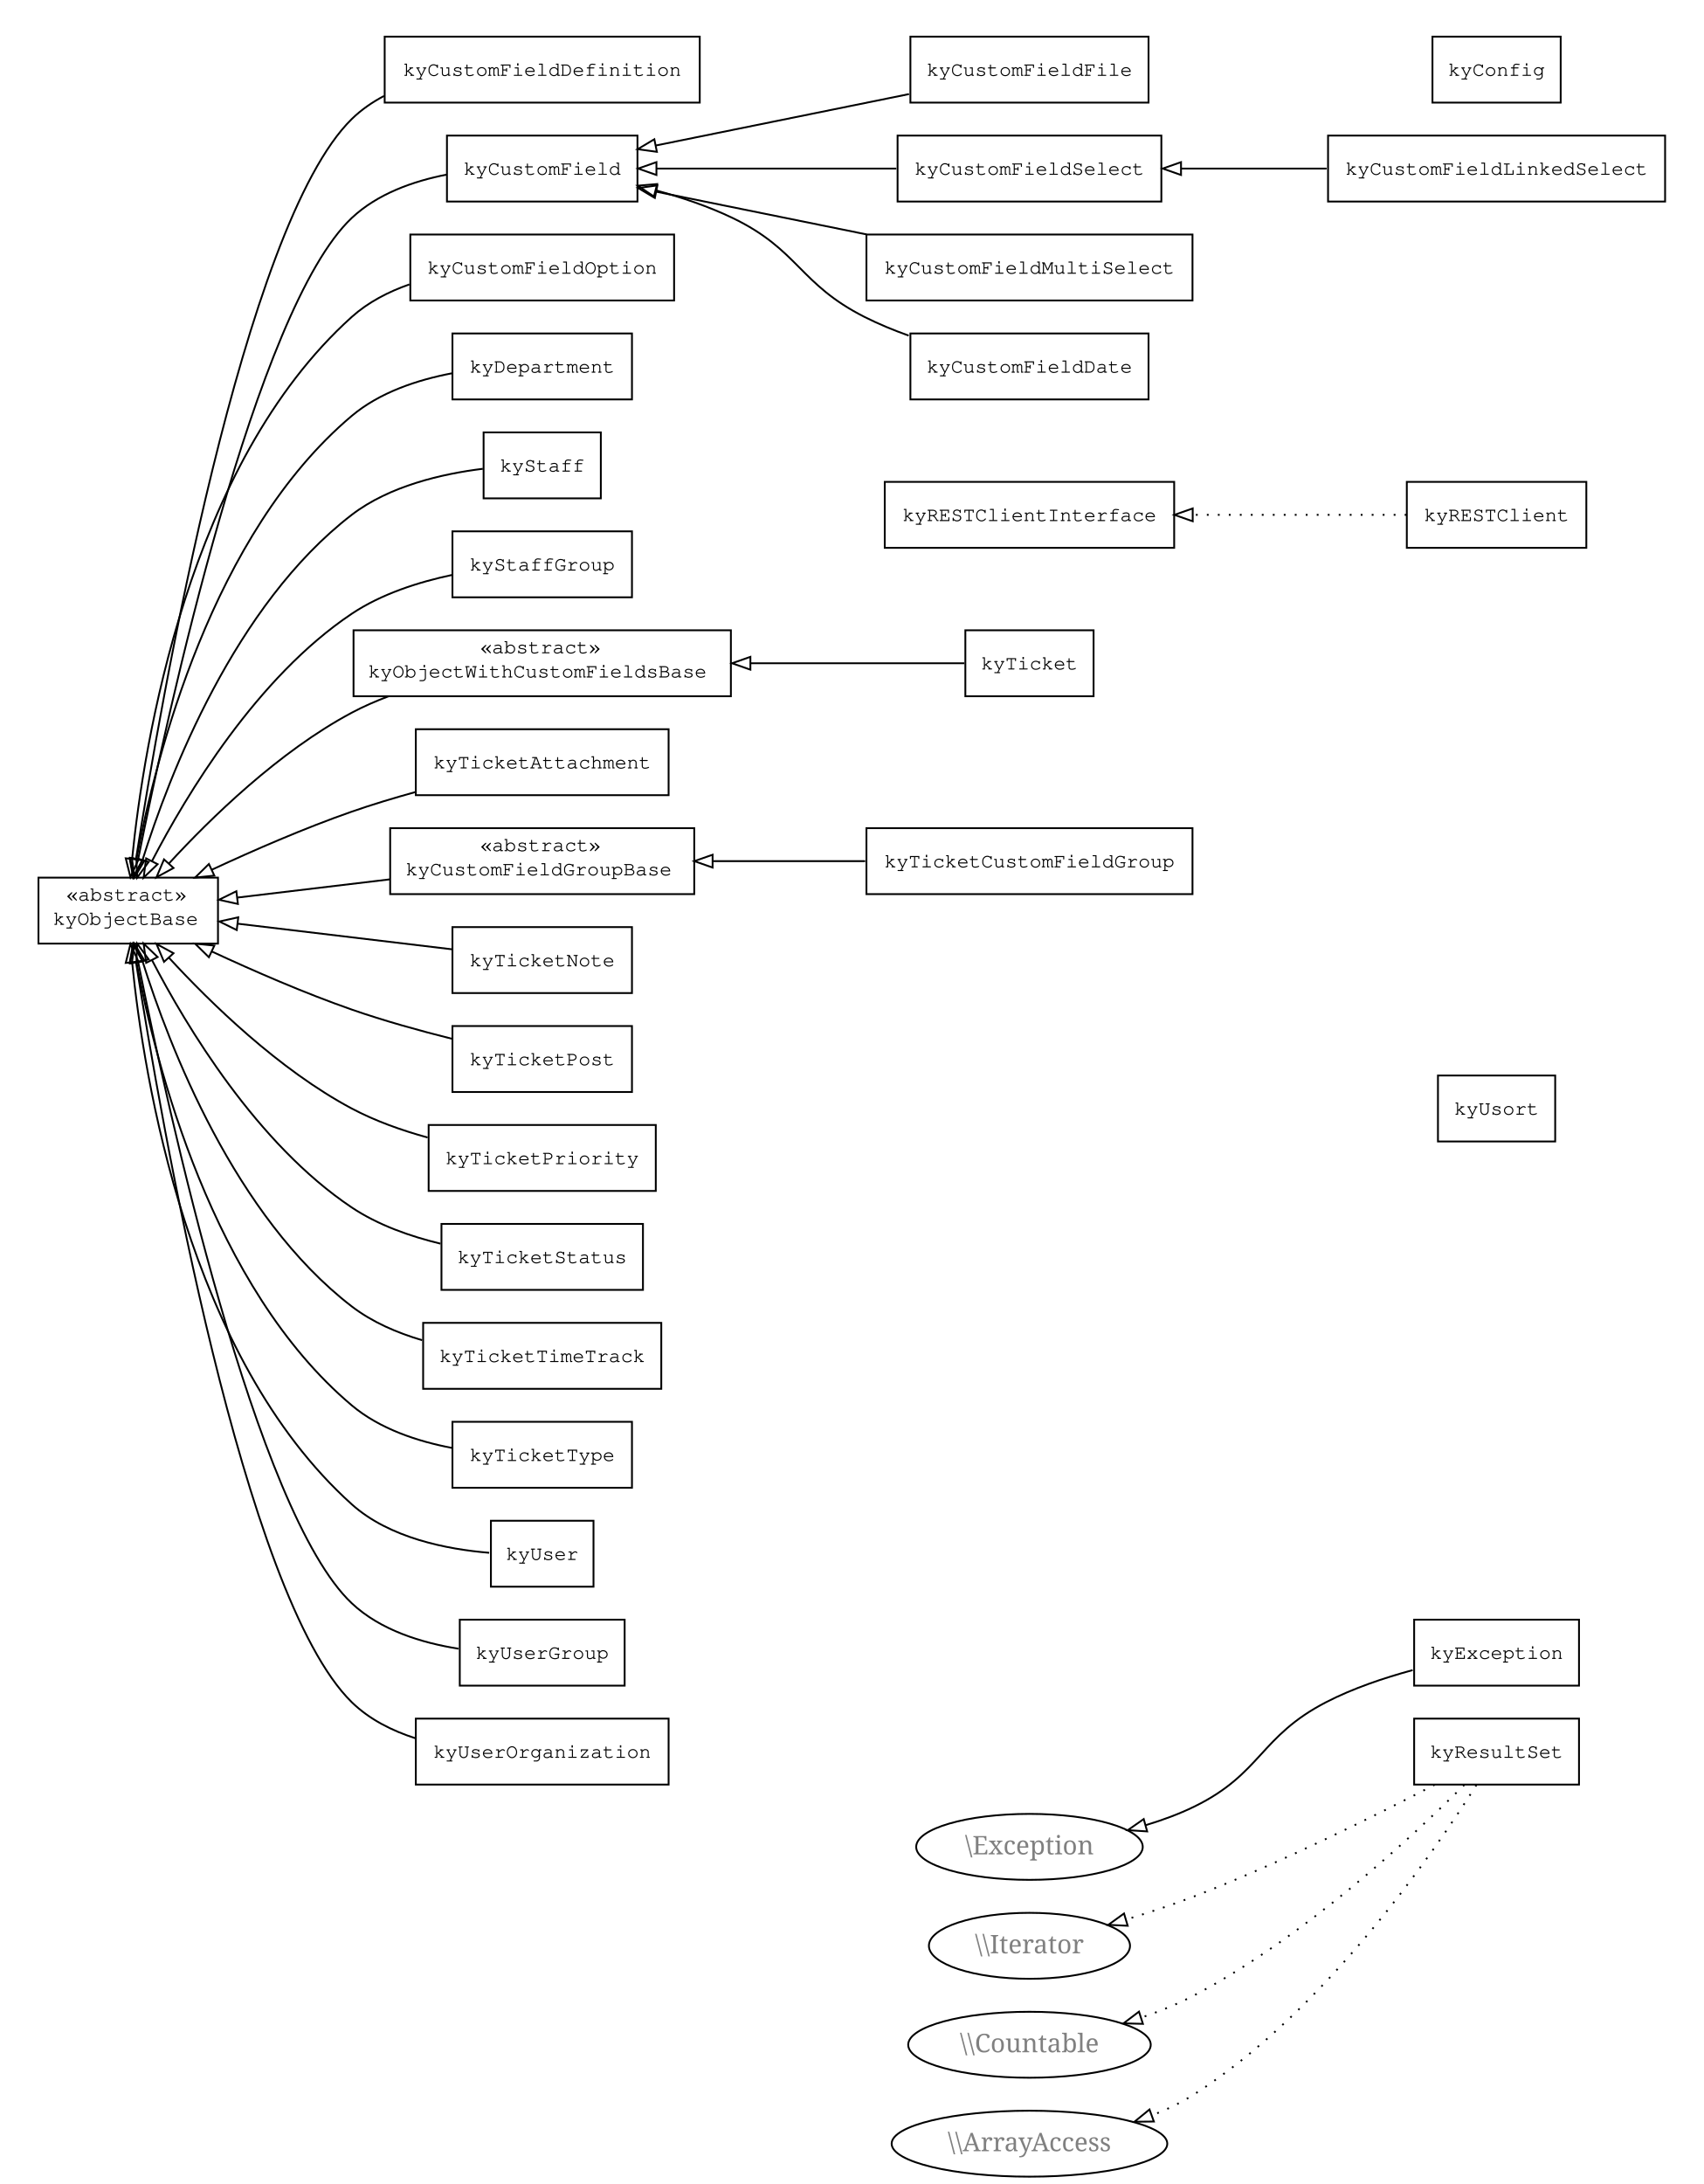
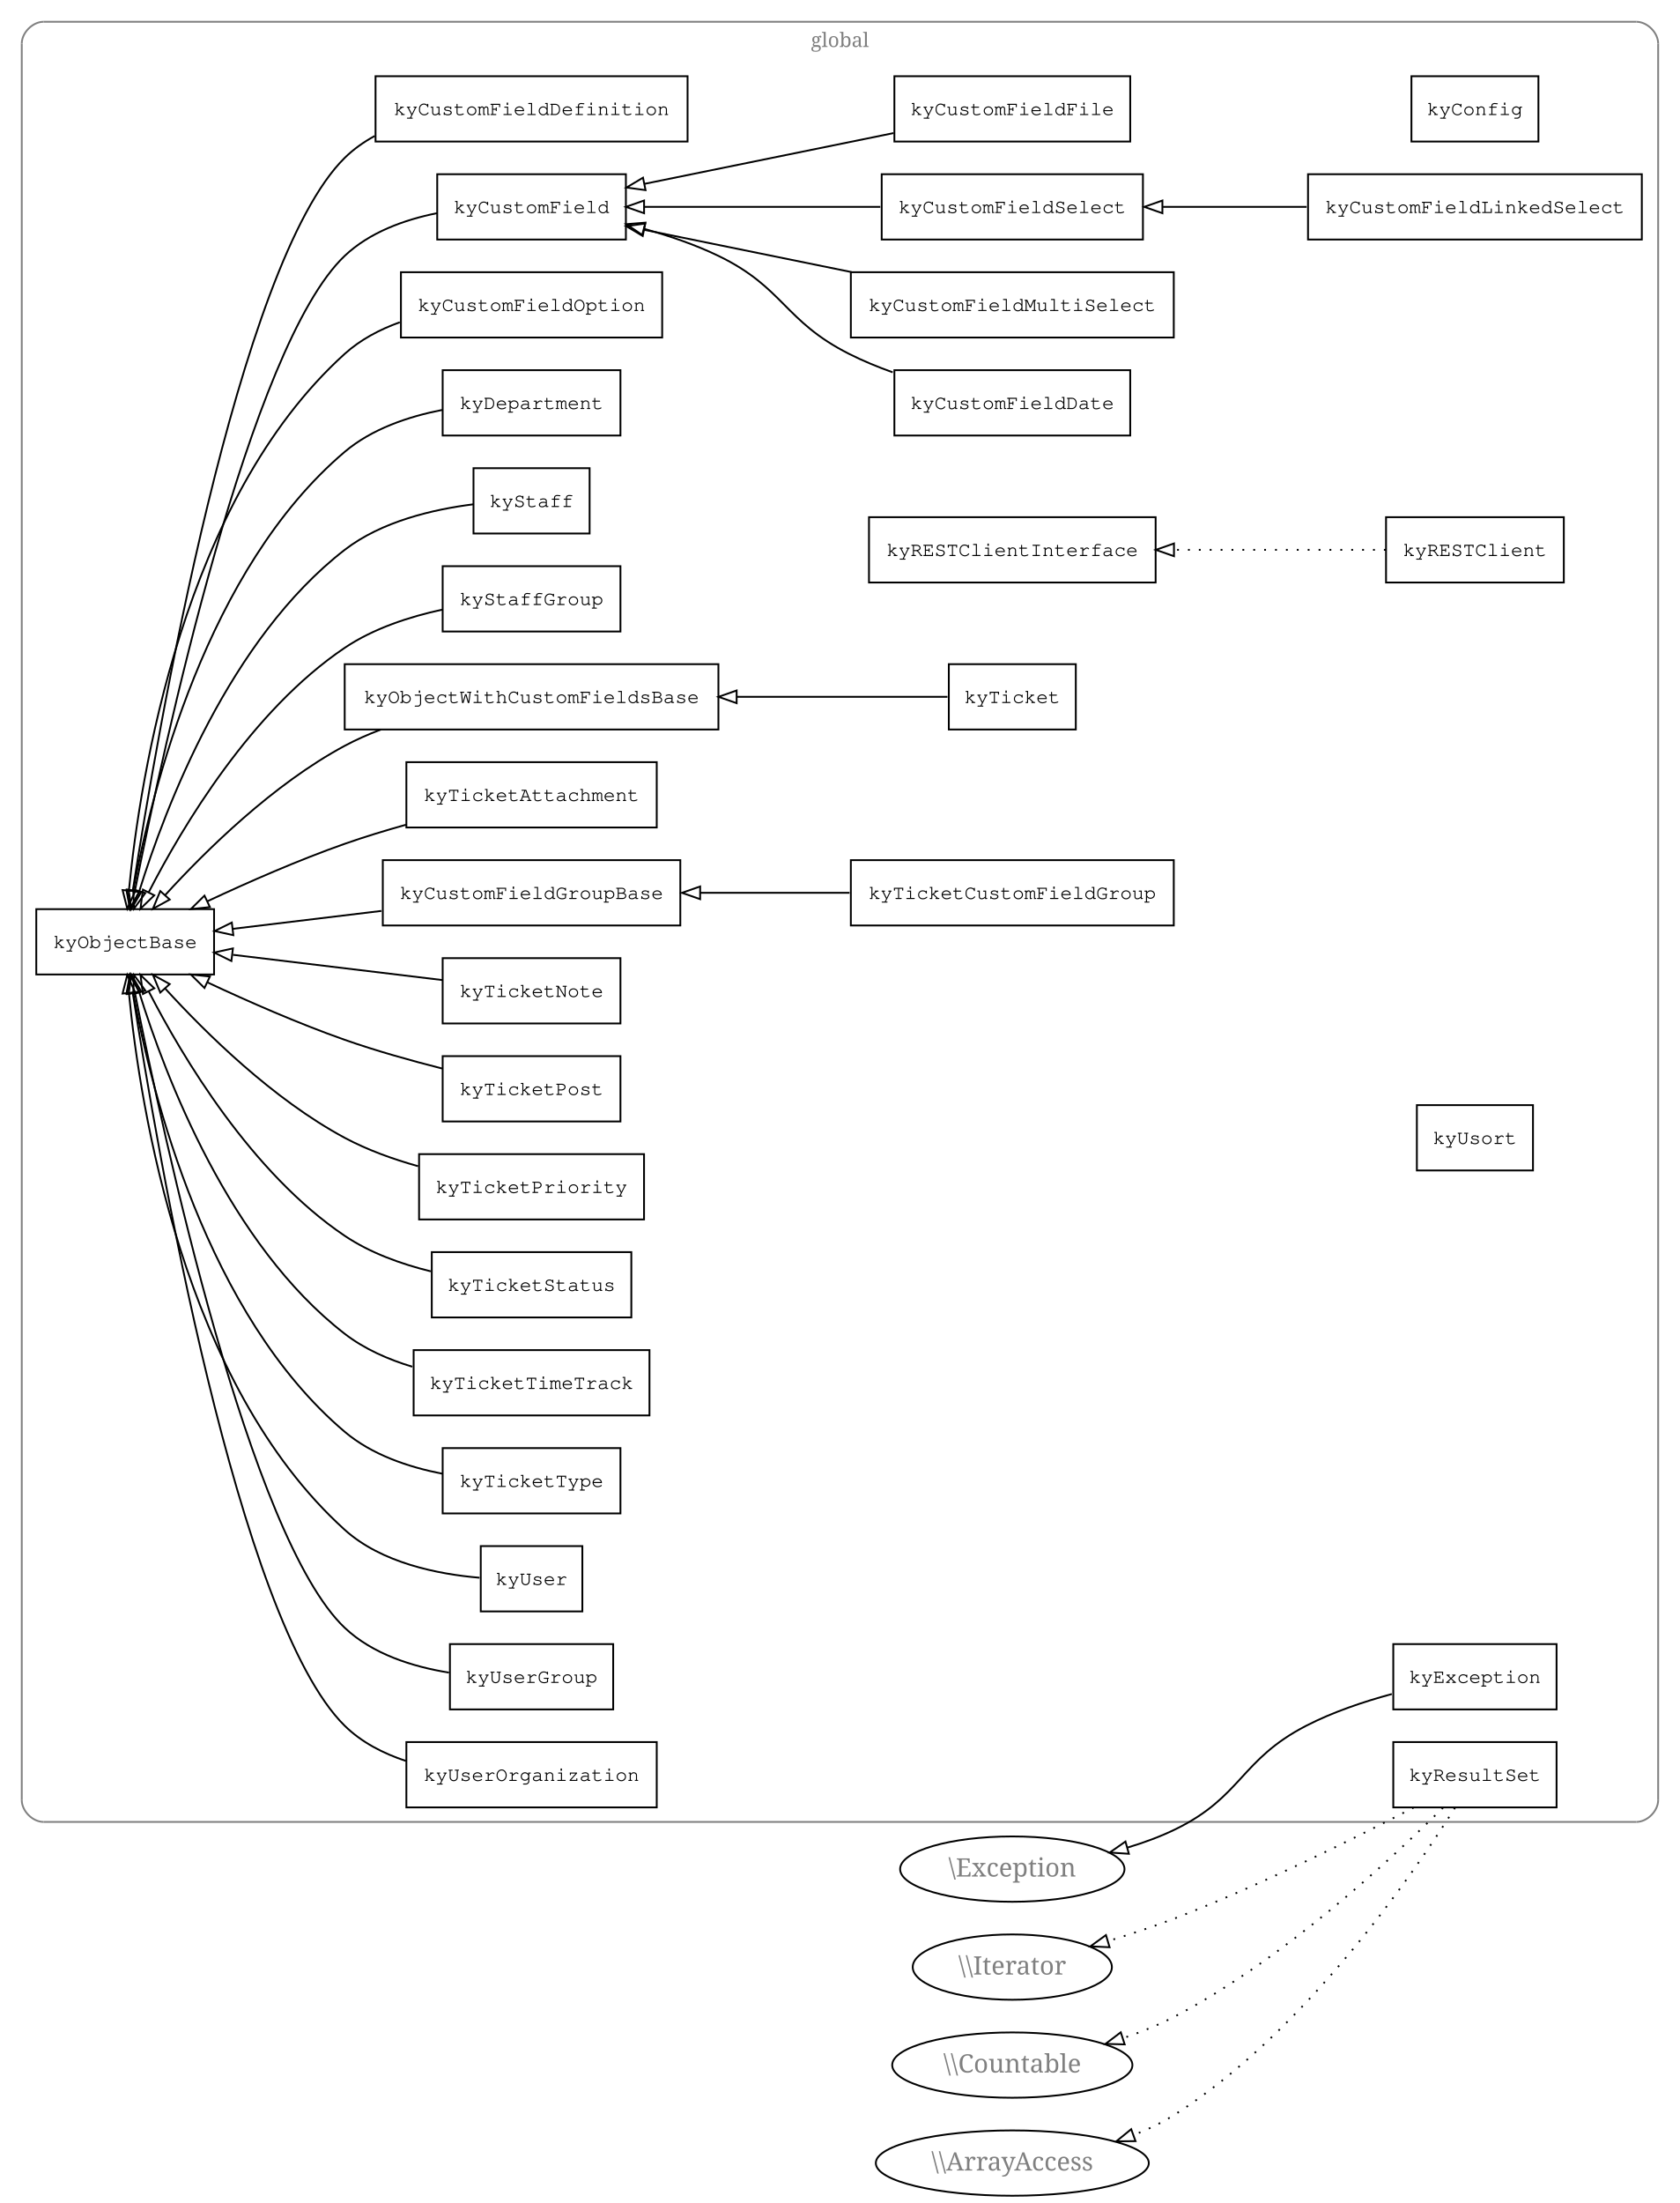
- <svg xmlns="http://www.w3.org/2000/svg" xmlns:xlink="http://www.w3.org/1999/xlink" width="930pt" height="1192pt" viewBox="0.00 0.00 930.00 1192.00">
-   <g id="graph1" class="graph" transform="scale(1 1) rotate(0) translate(4 1188)">
-     <polygon fill="white" stroke="white" points="-4,5 -4,-1188 927,-1188 927,5 -4,5" />
+ <svg xmlns="http://www.w3.org/2000/svg" xmlns:xlink="http://www.w3.org/1999/xlink" width="926pt" height="1214pt" viewBox="0.00 0.00 926.00 1214.00">
+   <g id="graph1" class="graph" transform="scale(1 1) rotate(0) translate(4 1210)">
+     <polygon fill="white" stroke="white" points="-4,5 -4,-1210 923,-1210 923,5 -4,5" />
    <g id="graph2" class="cluster">
-       <polyline fill="none" stroke="none" points="20,-206 902,-206 " />
-       <path fill="none" stroke="none" d="M902,-206C908,-206 914,-212 914,-218" />
-       <polyline fill="none" stroke="none" points="914,-218 914,-1164 " />
-       <path fill="none" stroke="none" d="M914,-1164C914,-1170 908,-1176 902,-1176" />
-       <polyline fill="none" stroke="none" points="902,-1176 20,-1176 " />
-       <path fill="none" stroke="none" d="M20,-1176C14,-1176 8,-1170 8,-1164" />
-       <polyline fill="none" stroke="none" points="8,-1164 8,-218 " />
-       <path fill="none" stroke="none" d="M8,-218C8,-212 14,-206 20,-206" />
+       <polyline fill="none" stroke="gray" points="20,-206 898,-206 " />
+       <path fill="none" stroke="gray" d="M898,-206C904,-206 910,-212 910,-218" />
+       <polyline fill="none" stroke="gray" points="910,-218 910,-1186 " />
+       <path fill="none" stroke="gray" d="M910,-1186C910,-1192 904,-1198 898,-1198" />
+       <polyline fill="none" stroke="gray" points="898,-1198 20,-1198 " />
+       <path fill="none" stroke="gray" d="M20,-1198C14,-1198 8,-1192 8,-1186" />
+       <polyline fill="none" stroke="gray" points="8,-1186 8,-218 " />
+       <path fill="none" stroke="gray" d="M8,-218C8,-212 14,-206 20,-206" />
+       <text text-anchor="middle" x="459" y="-1184.1" font-family="Times Roman,serif" font-size="11.00" fill="gray">global</text>
    </g>
    <g id="node2" class="node">
      <a xlink:href="kyConfig.html" xlink:title="kyConfig" target="_parent">
-         <polygon fill="none" stroke="black" points="848,-1168 778,-1168 778,-1132 848,-1132 848,-1168" />
-         <text text-anchor="middle" x="813" y="-1146.6" font-family="Courier,monospace" font-size="11.00">kyConfig</text>
+         <polygon fill="none" stroke="black" points="844,-1168 774,-1168 774,-1132 844,-1132 844,-1168" />
+         <text text-anchor="middle" x="809" y="-1146.6" font-family="Courier,monospace" font-size="11.00">kyConfig</text>
      </a>
    </g>
    <g id="node3" class="node">
      <a xlink:href="kyCustomField.html" xlink:title="kyCustomField" target="_parent">
-         <polygon fill="none" stroke="black" points="344,-1114 240,-1114 240,-1078 344,-1078 344,-1114" />
-         <text text-anchor="middle" x="292" y="-1092.6" font-family="Courier,monospace" font-size="11.00">kyCustomField</text>
+         <polygon fill="none" stroke="black" points="341,-1114 237,-1114 237,-1078 341,-1078 341,-1114" />
+         <text text-anchor="middle" x="289" y="-1092.6" font-family="Courier,monospace" font-size="11.00">kyCustomField</text>
      </a>
    </g>
    <g id="node15" class="node">
-       <a xlink:href="kyObjectBase.html" xlink:title="«abstract»&lt;br/&gt;kyObjectBase" target="_parent">
-         <polygon fill="none" stroke="black" points="115,-709 17,-709 17,-673 115,-673 115,-709" />
-         <text text-anchor="start" x="32" y="-696.433" font-family="Courier,monospace" font-size="11.00">«abstract»</text>
-         <text text-anchor="start" x="25" y="-683.233" font-family="Courier,monospace" font-size="11.00">kyObjectBase</text>
+       <a xlink:href="kyObjectBase.html" xlink:title="kyObjectBase" target="_parent">
+         <polygon fill="none" stroke="black" points="114,-709 16,-709 16,-673 114,-673 114,-709" />
+         <text text-anchor="middle" x="65" y="-687.6" font-family="Courier,monospace" font-size="11.00">kyObjectBase</text>
      </a>
    </g>
    <g id="edge3" class="edge">
-       <path fill="none" stroke="black" d="M239.935,-1092.72C221.541,-1089.13 201.976,-1082.19 188,-1069 135.543,-1019.51 87.364,-798.555 71.489,-719.36" />
-       <polygon fill="none" stroke="black" points="74.845,-718.287 69.467,-709.159 67.978,-719.648 74.845,-718.287" />
+       <path fill="none" stroke="black" d="M236.881,-1092.53C218.816,-1088.89 199.684,-1081.97 186,-1069 133.702,-1019.42 86.089,-798.524 70.417,-719.351" />
+       <polygon fill="none" stroke="black" points="73.777,-718.294 68.421,-709.153 66.907,-719.639 73.777,-718.294" />
    </g>
    <g id="node4" class="node">
      <a xlink:href="kyCustomFieldDate.html" xlink:title="kyCustomFieldDate" target="_parent">
-         <polygon fill="none" stroke="black" points="623,-1006 493,-1006 493,-970 623,-970 623,-1006" />
-         <text text-anchor="middle" x="558" y="-984.6" font-family="Courier,monospace" font-size="11.00">kyCustomFieldDate</text>
+         <polygon fill="none" stroke="black" points="619,-1006 489,-1006 489,-970 619,-970 619,-1006" />
+         <text text-anchor="middle" x="554" y="-984.6" font-family="Courier,monospace" font-size="11.00">kyCustomFieldDate</text>
      </a>
    </g>
    <g id="edge5" class="edge">
-       <path fill="none" stroke="black" d="M492.058,-1004.83C483.782,-1007.79 475.573,-1011.18 468,-1015 432.292,-1033.03 432.04,-1051.65 396,-1069 382.89,-1075.31 368.115,-1080.28 353.905,-1084.15" />
-       <polygon fill="none" stroke="black" points="352.999,-1080.77 344.186,-1086.65 354.742,-1087.55 352.999,-1080.77" />
+       <path fill="none" stroke="black" d="M488.058,-1004.83C479.782,-1007.79 471.573,-1011.18 464,-1015 428.292,-1033.03 428.019,-1051.6 392,-1069 379.275,-1075.15 364.965,-1080.03 351.151,-1083.86" />
+       <polygon fill="none" stroke="black" points="349.998,-1080.54 341.21,-1086.46 351.771,-1087.31 349.998,-1080.54" />
    </g>
    <g id="node5" class="node">
      <a xlink:href="kyCustomFieldDefinition.html" xlink:title="kyCustomFieldDefinition" target="_parent">
-         <polygon fill="none" stroke="black" points="378,-1168 206,-1168 206,-1132 378,-1132 378,-1168" />
-         <text text-anchor="middle" x="292" y="-1146.6" font-family="Courier,monospace" font-size="11.00">kyCustomFieldDefinition</text>
+         <polygon fill="none" stroke="black" points="375,-1168 203,-1168 203,-1132 375,-1132 375,-1168" />
+         <text text-anchor="middle" x="289" y="-1146.6" font-family="Courier,monospace" font-size="11.00">kyCustomFieldDefinition</text>
      </a>
    </g>
    <g id="edge7" class="edge">
-       <path fill="none" stroke="black" d="M205.712,-1135.66C199.227,-1132.25 193.199,-1128.09 188,-1123 128.854,-1065.1 83.866,-805.861 70.262,-719.267" />
-       <polygon fill="none" stroke="black" points="73.681,-718.478 68.69,-709.133 66.764,-719.551 73.681,-718.478" />
+       <path fill="none" stroke="black" d="M202.54,-1135.06C196.495,-1131.77 190.877,-1127.8 186,-1123 127.02,-1065 82.611,-805.827 69.199,-719.259" />
+       <polygon fill="none" stroke="black" points="72.621,-718.483 67.649,-709.128 65.702,-719.542 72.621,-718.483" />
    </g>
    <g id="node6" class="node">
      <a xlink:href="kyCustomFieldFile.html" xlink:title="kyCustomFieldFile" target="_parent">
-         <polygon fill="none" stroke="black" points="623,-1168 493,-1168 493,-1132 623,-1132 623,-1168" />
-         <text text-anchor="middle" x="558" y="-1146.6" font-family="Courier,monospace" font-size="11.00">kyCustomFieldFile</text>
+         <polygon fill="none" stroke="black" points="619,-1168 489,-1168 489,-1132 619,-1132 619,-1168" />
+         <text text-anchor="middle" x="554" y="-1146.6" font-family="Courier,monospace" font-size="11.00">kyCustomFieldFile</text>
      </a>
    </g>
    <g id="edge9" class="edge">
-       <path fill="none" stroke="black" d="M492.247,-1136.65C450.035,-1128.08 395.558,-1117.02 354.084,-1108.6" />
-       <polygon fill="none" stroke="black" points="354.601,-1105.14 344.104,-1106.58 353.208,-1112 354.601,-1105.14" />
+       <path fill="none" stroke="black" d="M488.494,-1136.65C446.582,-1128.11 392.534,-1117.1 351.268,-1108.69" />
+       <polygon fill="none" stroke="black" points="351.833,-1105.23 341.336,-1106.66 350.435,-1112.09 351.833,-1105.23" />
    </g>
    <g id="node7" class="node">
-       <a xlink:href="kyCustomFieldGroupBase.html" xlink:title="«abstract»&lt;br/&gt;kyCustomFieldGroupBase" target="_parent">
-         <polygon fill="none" stroke="black" points="375,-736 209,-736 209,-700 375,-700 375,-736" />
-         <text text-anchor="start" x="258" y="-723.433" font-family="Courier,monospace" font-size="11.00">«abstract»</text>
-         <text text-anchor="start" x="217.5" y="-710.233" font-family="Courier,monospace" font-size="11.00">kyCustomFieldGroupBase</text>
+       <a xlink:href="kyCustomFieldGroupBase.html" xlink:title="kyCustomFieldGroupBase" target="_parent">
+         <polygon fill="none" stroke="black" points="371,-736 207,-736 207,-700 371,-700 371,-736" />
+         <text text-anchor="middle" x="289" y="-714.6" font-family="Courier,monospace" font-size="11.00">kyCustomFieldGroupBase</text>
      </a>
    </g>
    <g id="edge11" class="edge">
-       <path fill="none" stroke="black" d="M208.809,-708.061C181.265,-704.771 151.176,-701.176 125.75,-698.138" />
-       <polygon fill="none" stroke="black" points="125.87,-694.628 115.525,-696.917 125.039,-701.578 125.87,-694.628" />
+       <path fill="none" stroke="black" d="M206.227,-708.023C179.062,-704.749 149.431,-701.177 124.357,-698.155" />
+       <polygon fill="none" stroke="black" points="124.617,-694.661 114.27,-696.939 123.78,-701.61 124.617,-694.661" />
    </g>
    <g id="node8" class="node">
      <a xlink:href="kyCustomFieldLinkedSelect.html" xlink:title="kyCustomFieldLinkedSelect" target="_parent">
-         <polygon fill="none" stroke="black" points="905,-1114 721,-1114 721,-1078 905,-1078 905,-1114" />
-         <text text-anchor="middle" x="813" y="-1092.6" font-family="Courier,monospace" font-size="11.00">kyCustomFieldLinkedSelect</text>
+         <polygon fill="none" stroke="black" points="901,-1114 717,-1114 717,-1078 901,-1078 901,-1114" />
+         <text text-anchor="middle" x="809" y="-1092.6" font-family="Courier,monospace" font-size="11.00">kyCustomFieldLinkedSelect</text>
      </a>
    </g>
    <g id="node11" class="node">
      <a xlink:href="kyCustomFieldSelect.html" xlink:title="kyCustomFieldSelect" target="_parent">
-         <polygon fill="none" stroke="black" points="630,-1114 486,-1114 486,-1078 630,-1078 630,-1114" />
-         <text text-anchor="middle" x="558" y="-1092.6" font-family="Courier,monospace" font-size="11.00">kyCustomFieldSelect</text>
+         <polygon fill="none" stroke="black" points="626,-1114 482,-1114 482,-1078 626,-1078 626,-1114" />
+         <text text-anchor="middle" x="554" y="-1092.6" font-family="Courier,monospace" font-size="11.00">kyCustomFieldSelect</text>
      </a>
    </g>
    <g id="edge13" class="edge">
-       <path fill="none" stroke="black" d="M720.218,-1096C694.31,-1096 666.331,-1096 641.025,-1096" />
-       <polygon fill="none" stroke="black" points="640.73,-1092.5 630.73,-1096 640.73,-1099.5 640.73,-1092.5" />
+       <path fill="none" stroke="black" d="M716.218,-1096C690.31,-1096 662.331,-1096 637.025,-1096" />
+       <polygon fill="none" stroke="black" points="636.73,-1092.5 626.73,-1096 636.73,-1099.5 636.73,-1092.5" />
    </g>
    <g id="node9" class="node">
      <a xlink:href="kyCustomFieldMultiSelect.html" xlink:title="kyCustomFieldMultiSelect" target="_parent">
-         <polygon fill="none" stroke="black" points="647,-1060 469,-1060 469,-1024 647,-1024 647,-1060" />
-         <text text-anchor="middle" x="558" y="-1038.6" font-family="Courier,monospace" font-size="11.00">kyCustomFieldMultiSelect</text>
+         <polygon fill="none" stroke="black" points="643,-1060 465,-1060 465,-1024 643,-1024 643,-1060" />
+         <text text-anchor="middle" x="554" y="-1038.6" font-family="Courier,monospace" font-size="11.00">kyCustomFieldMultiSelect</text>
      </a>
    </g>
    <g id="edge15" class="edge">
-       <path fill="none" stroke="black" d="M469.056,-1060.06C431.391,-1067.7 388.413,-1076.43 354.232,-1083.37" />
-       <polygon fill="none" stroke="black" points="353.484,-1079.95 344.381,-1085.37 354.877,-1086.81 353.484,-1079.95" />
+       <path fill="none" stroke="black" d="M465.39,-1060.06C427.867,-1067.7 385.05,-1076.43 350.998,-1083.37" />
+       <polygon fill="none" stroke="black" points="350.283,-1079.94 341.184,-1085.37 351.681,-1086.8 350.283,-1079.94" />
    </g>
    <g id="node10" class="node">
      <a xlink:href="kyCustomFieldOption.html" xlink:title="kyCustomFieldOption" target="_parent">
-         <polygon fill="none" stroke="black" points="364,-1060 220,-1060 220,-1024 364,-1024 364,-1060" />
-         <text text-anchor="middle" x="292" y="-1038.6" font-family="Courier,monospace" font-size="11.00">kyCustomFieldOption</text>
+         <polygon fill="none" stroke="black" points="361,-1060 217,-1060 217,-1024 361,-1024 361,-1060" />
+         <text text-anchor="middle" x="289" y="-1038.6" font-family="Courier,monospace" font-size="11.00">kyCustomFieldOption</text>
      </a>
    </g>
    <g id="edge17" class="edge">
-       <path fill="none" stroke="black" d="M219.499,-1032.78C207.988,-1028.75 196.947,-1023.04 188,-1015 98.639,-934.652 74.445,-782.184 68.133,-719.253" />
-       <polygon fill="none" stroke="black" points="71.615,-718.897 67.209,-709.262 64.645,-719.542 71.615,-718.897" />
+       <path fill="none" stroke="black" d="M216.377,-1032.42C205.266,-1028.41 194.641,-1022.81 186,-1015 96.933,-934.508 73.184,-782.12 67.053,-719.233" />
+       <polygon fill="none" stroke="black" points="70.537,-718.895 66.157,-709.248 63.565,-719.521 70.537,-718.895" />
    </g>
    <g id="edge19" class="edge">
-       <path fill="none" stroke="black" d="M485.314,-1096C444.365,-1096 393.737,-1096 354.566,-1096" />
-       <polygon fill="none" stroke="black" points="354.355,-1092.5 344.355,-1096 354.355,-1099.5 354.355,-1092.5" />
+       <path fill="none" stroke="black" d="M481.237,-1096C440.447,-1096 390.105,-1096 351.17,-1096" />
+       <polygon fill="none" stroke="black" points="351.021,-1092.5 341.021,-1096 351.021,-1099.5 351.021,-1092.5" />
    </g>
    <g id="node12" class="node">
      <a xlink:href="kyDepartment.html" xlink:title="kyDepartment" target="_parent">
-         <polygon fill="none" stroke="black" points="341,-1006 243,-1006 243,-970 341,-970 341,-1006" />
-         <text text-anchor="middle" x="292" y="-984.6" font-family="Courier,monospace" font-size="11.00">kyDepartment</text>
+         <polygon fill="none" stroke="black" points="338,-1006 240,-1006 240,-970 338,-970 338,-1006" />
+         <text text-anchor="middle" x="289" y="-984.6" font-family="Courier,monospace" font-size="11.00">kyDepartment</text>
      </a>
    </g>
    <g id="edge21" class="edge">
-       <path fill="none" stroke="black" d="M242.83,-984.279C223.936,-980.689 203.264,-973.862 188,-961 111.665,-896.677 80.955,-774.72 70.564,-719.471" />
-       <polygon fill="none" stroke="black" points="73.959,-718.573 68.749,-709.348 67.068,-719.808 73.959,-718.573" />
+       <path fill="none" stroke="black" d="M239.752,-984.101C221.179,-980.474 200.95,-973.667 186,-961 109.946,-896.559 79.666,-774.662 69.466,-719.45" />
+       <polygon fill="none" stroke="black" points="72.866,-718.576 67.686,-709.334 65.972,-719.789 72.866,-718.576" />
    </g>
    <g id="node13" class="node">
      <a xlink:href="kyHelpers.html" xlink:title="kyException" target="_parent">
-         <polygon fill="none" stroke="black" points="858,-304 768,-304 768,-268 858,-268 858,-304" />
-         <text text-anchor="middle" x="813" y="-282.6" font-family="Courier,monospace" font-size="11.00">kyException</text>
+         <polygon fill="none" stroke="black" points="854,-304 764,-304 764,-268 854,-268 854,-304" />
+         <text text-anchor="middle" x="809" y="-282.6" font-family="Courier,monospace" font-size="11.00">kyException</text>
      </a>
    </g>
    <g id="node45" class="node">
-       <ellipse fill="none" stroke="black" cx="558" cy="-180" rx="61.844" ry="18" />
-       <text text-anchor="middle" x="558" y="-175.9" font-family="Times Roman,serif" font-size="14.00" fill="gray">\Exception</text>
+       <ellipse fill="none" stroke="black" cx="554" cy="-180" rx="61.844" ry="18" />
+       <text text-anchor="middle" x="554" y="-175.9" font-family="Times Roman,serif" font-size="14.00" fill="gray">\Exception</text>
    </g>
    <g id="edge23" class="edge">
-       <path fill="none" stroke="black" d="M767.186,-276.47C751.705,-272.278 734.644,-266.551 720,-259 683.725,-240.294 684.667,-219.925 648,-202 639.722,-197.953 630.643,-194.616 621.535,-191.874" />
-       <polygon fill="none" stroke="black" points="622.251,-188.44 611.678,-189.126 620.371,-195.183 622.251,-188.44" />
+       <path fill="none" stroke="black" d="M763.186,-276.47C747.705,-272.278 730.644,-266.551 716,-259 679.725,-240.294 680.667,-219.925 644,-202 635.722,-197.953 626.643,-194.616 617.535,-191.874" />
+       <polygon fill="none" stroke="black" points="618.251,-188.44 607.678,-189.126 616.371,-195.183 618.251,-188.44" />
    </g>
    <g id="node14" class="node">
      <a xlink:href="kyHelpers.html" xlink:title="kyUsort" target="_parent">
-         <polygon fill="none" stroke="black" points="845,-601 781,-601 781,-565 845,-565 845,-601" />
-         <text text-anchor="middle" x="813" y="-579.6" font-family="Courier,monospace" font-size="11.00">kyUsort</text>
+         <polygon fill="none" stroke="black" points="841,-601 777,-601 777,-565 841,-565 841,-601" />
+         <text text-anchor="middle" x="809" y="-579.6" font-family="Courier,monospace" font-size="11.00">kyUsort</text>
      </a>
    </g>
    <g id="node16" class="node">
-       <a xlink:href="kyObjectWithCustomFieldsBase.html" xlink:title="«abstract»&lt;br/&gt;kyObjectWithCustomFieldsBase" target="_parent">
-         <polygon fill="none" stroke="black" points="395,-844 189,-844 189,-808 395,-808 395,-844" />
-         <text text-anchor="start" x="258" y="-831.433" font-family="Courier,monospace" font-size="11.00">«abstract»</text>
-         <text text-anchor="start" x="197" y="-818.233" font-family="Courier,monospace" font-size="11.00">kyObjectWithCustomFieldsBase</text>
+       <a xlink:href="kyObjectWithCustomFieldsBase.html" xlink:title="kyObjectWithCustomFieldsBase" target="_parent">
+         <polygon fill="none" stroke="black" points="392,-844 186,-844 186,-808 392,-808 392,-844" />
+         <text text-anchor="middle" x="289" y="-822.6" font-family="Courier,monospace" font-size="11.00">kyObjectWithCustomFieldsBase</text>
      </a>
    </g>
    <g id="edge25" class="edge">
-       <path fill="none" stroke="black" d="M208.077,-807.958C201.124,-805.346 194.339,-802.376 188,-799 148.347,-777.885 110.941,-741.404 88.254,-716.749" />
-       <polygon fill="none" stroke="black" points="90.725,-714.262 81.422,-709.193 85.534,-718.958 90.725,-714.262" />
+       <path fill="none" stroke="black" d="M205.868,-807.936C198.986,-805.329 192.271,-802.365 186,-799 146.597,-777.855 109.516,-741.381 87.04,-716.735" />
+       <polygon fill="none" stroke="black" points="89.552,-714.294 80.271,-709.184 84.339,-718.966 89.552,-714.294" />
    </g>
    <g id="node17" class="node">
      <a xlink:href="kyRESTClient.html" xlink:title="kyRESTClient" target="_parent">
-         <polygon fill="none" stroke="black" points="862,-925 764,-925 764,-889 862,-889 862,-925" />
-         <text text-anchor="middle" x="813" y="-903.6" font-family="Courier,monospace" font-size="11.00">kyRESTClient</text>
+         <polygon fill="none" stroke="black" points="858,-925 760,-925 760,-889 858,-889 858,-925" />
+         <text text-anchor="middle" x="809" y="-903.6" font-family="Courier,monospace" font-size="11.00">kyRESTClient</text>
      </a>
    </g>
    <g id="node18" class="node">
      <a xlink:href="kyRESTClientInterface.html" xlink:title="kyRESTClientInterface" target="_parent">
-         <polygon fill="none" stroke="black" points="637,-925 479,-925 479,-889 637,-889 637,-925" />
-         <text text-anchor="middle" x="558" y="-903.6" font-family="Courier,monospace" font-size="11.00">kyRESTClientInterface</text>
+         <polygon fill="none" stroke="black" points="633,-925 475,-925 475,-889 633,-889 633,-925" />
+         <text text-anchor="middle" x="554" y="-903.6" font-family="Courier,monospace" font-size="11.00">kyRESTClientInterface</text>
      </a>
    </g>
    <g id="edge55" class="edge">
-       <path fill="none" stroke="black" stroke-dasharray="1,5" d="M763.833,-907C730.886,-907 686.543,-907 647.453,-907" />
-       <polygon fill="none" stroke="black" points="647.112,-903.5 637.111,-907 647.111,-910.5 647.112,-903.5" />
+       <path fill="none" stroke="black" stroke-dasharray="1,5" d="M759.833,-907C726.886,-907 682.543,-907 643.453,-907" />
+       <polygon fill="none" stroke="black" points="643.112,-903.5 633.111,-907 643.111,-910.5 643.112,-903.5" />
    </g>
    <g id="node19" class="node">
      <a xlink:href="kyResultSet.html" xlink:title="kyResultSet" target="_parent">
-         <polygon fill="none" stroke="black" points="858,-250 768,-250 768,-214 858,-214 858,-250" />
-         <text text-anchor="middle" x="813" y="-228.6" font-family="Courier,monospace" font-size="11.00">kyResultSet</text>
+         <polygon fill="none" stroke="black" points="854,-250 764,-250 764,-214 854,-214 854,-250" />
+         <text text-anchor="middle" x="809" y="-228.6" font-family="Courier,monospace" font-size="11.00">kyResultSet</text>
      </a>
    </g>
    <g id="node63" class="node">
-       <ellipse fill="none" stroke="black" cx="558" cy="-126" rx="54.896" ry="18" />
-       <text text-anchor="middle" x="558" y="-121.9" font-family="Times Roman,serif" font-size="14.00" fill="gray">\\Iterator</text>
+       <ellipse fill="none" stroke="black" cx="554" cy="-126" rx="54.896" ry="18" />
+       <text text-anchor="middle" x="554" y="-121.9" font-family="Times Roman,serif" font-size="14.00" fill="gray">\\Iterator</text>
    </g>
    <g id="edge57" class="edge">
-       <path fill="none" stroke="black" stroke-dasharray="1,5" d="M779.237,-213.926C746.357,-196.786 694.655,-171.042 648,-153 636.115,-148.404 623.102,-144.099 610.758,-140.335" />
-       <polygon fill="none" stroke="black" points="611.618,-136.939 601.035,-137.437 609.619,-143.647 611.618,-136.939" />
+       <path fill="none" stroke="black" stroke-dasharray="1,5" d="M775.237,-213.926C742.357,-196.786 690.655,-171.042 644,-153 632.115,-148.404 619.102,-144.099 606.758,-140.335" />
+       <polygon fill="none" stroke="black" points="607.618,-136.939 597.035,-137.437 605.619,-143.647 607.618,-136.939" />
    </g>
    <g id="node65" class="node">
-       <ellipse fill="none" stroke="black" cx="558" cy="-72" rx="66.207" ry="18" />
-       <text text-anchor="middle" x="558" y="-67.9" font-family="Times Roman,serif" font-size="14.00" fill="gray">\\Countable</text>
+       <ellipse fill="none" stroke="black" cx="554" cy="-72" rx="66.207" ry="18" />
+       <text text-anchor="middle" x="554" y="-67.9" font-family="Times Roman,serif" font-size="14.00" fill="gray">\\Countable</text>
    </g>
    <g id="edge59" class="edge">
-       <path fill="none" stroke="black" stroke-dasharray="1,5" d="M795.399,-213.845C766.93,-185.46 707.894,-130.559 648,-99 638.922,-94.217 628.872,-90.154 618.876,-86.747" />
-       <polygon fill="none" stroke="black" points="619.933,-83.41 609.342,-83.679 617.789,-90.074 619.933,-83.41" />
+       <path fill="none" stroke="black" stroke-dasharray="1,5" d="M791.399,-213.845C762.93,-185.46 703.894,-130.559 644,-99 634.922,-94.217 624.872,-90.154 614.876,-86.747" />
+       <polygon fill="none" stroke="black" points="615.933,-83.41 605.342,-83.679 613.789,-90.074 615.933,-83.41" />
    </g>
    <g id="node67" class="node">
-       <ellipse fill="none" stroke="black" cx="558" cy="-18" rx="75.241" ry="18" />
-       <text text-anchor="middle" x="558" y="-13.9" font-family="Times Roman,serif" font-size="14.00" fill="gray">\\ArrayAccess</text>
+       <ellipse fill="none" stroke="black" cx="554" cy="-18" rx="75.241" ry="18" />
+       <text text-anchor="middle" x="554" y="-13.9" font-family="Times Roman,serif" font-size="14.00" fill="gray">\\ArrayAccess</text>
    </g>
    <g id="edge61" class="edge">
-       <path fill="none" stroke="black" stroke-dasharray="1,5" d="M802.014,-213.827C778.517,-176.505 719.643,-90.885 648,-45 640.891,-40.447 632.978,-36.632 624.878,-33.441" />
-       <polygon fill="none" stroke="black" points="625.913,-30.094 615.318,-29.977 623.527,-36.675 625.913,-30.094" />
+       <path fill="none" stroke="black" stroke-dasharray="1,5" d="M798.014,-213.827C774.517,-176.505 715.643,-90.885 644,-45 636.891,-40.447 628.978,-36.632 620.878,-33.441" />
+       <polygon fill="none" stroke="black" points="621.913,-30.094 611.318,-29.977 619.527,-36.675 621.913,-30.094" />
    </g>
    <g id="node20" class="node">
      <a xlink:href="kyStaff.html" xlink:title="kyStaff" target="_parent">
-         <polygon fill="none" stroke="black" points="324,-952 260,-952 260,-916 324,-916 324,-952" />
-         <text text-anchor="middle" x="292" y="-930.6" font-family="Courier,monospace" font-size="11.00">kyStaff</text>
+         <polygon fill="none" stroke="black" points="321,-952 257,-952 257,-916 321,-916 321,-952" />
+         <text text-anchor="middle" x="289" y="-930.6" font-family="Courier,monospace" font-size="11.00">kyStaff</text>
      </a>
    </g>
    <g id="edge27" class="edge">
-       <path fill="none" stroke="black" d="M259.569,-932.138C237.452,-929.404 208.558,-922.802 188,-907 124.033,-857.832 88.355,-764.959 73.817,-718.673" />
-       <polygon fill="none" stroke="black" points="77.137,-717.559 70.879,-709.01 70.44,-719.596 77.137,-717.559" />
+       <path fill="none" stroke="black" d="M256.86,-932.086C234.946,-929.328 206.327,-922.719 186,-907 122.462,-857.864 87.211,-765.371 72.806,-718.999" />
+       <polygon fill="none" stroke="black" points="76.123,-717.876 69.892,-709.308 69.419,-719.892 76.123,-717.876" />
    </g>
    <g id="node21" class="node">
      <a xlink:href="kyStaffGroup.html" xlink:title="kyStaffGroup" target="_parent">
-         <polygon fill="none" stroke="black" points="341,-898 243,-898 243,-862 341,-862 341,-898" />
-         <text text-anchor="middle" x="292" y="-876.6" font-family="Courier,monospace" font-size="11.00">kyStaffGroup</text>
+         <polygon fill="none" stroke="black" points="338,-898 240,-898 240,-862 338,-862 338,-898" />
+         <text text-anchor="middle" x="289" y="-876.6" font-family="Courier,monospace" font-size="11.00">kyStaffGroup</text>
      </a>
    </g>
    <g id="edge29" class="edge">
-       <path fill="none" stroke="black" d="M242.863,-874.213C224.506,-870.329 204.202,-863.84 188,-853 136.29,-818.403 97.838,-754.38 78.979,-718.039" />
-       <polygon fill="none" stroke="black" points="82.041,-716.338 74.397,-709.001 75.797,-719.503 82.041,-716.338" />
+       <path fill="none" stroke="black" d="M239.788,-874.052C221.742,-870.149 201.868,-863.69 186,-853 134.686,-818.432 96.675,-754.675 77.972,-718.305" />
+       <polygon fill="none" stroke="black" points="81.041,-716.617 73.425,-709.252 74.786,-719.759 81.041,-716.617" />
    </g>
    <g id="node22" class="node">
      <a xlink:href="kyTicket.html" xlink:title="kyTicket" target="_parent">
-         <polygon fill="none" stroke="black" points="593,-844 523,-844 523,-808 593,-808 593,-844" />
-         <text text-anchor="middle" x="558" y="-822.6" font-family="Courier,monospace" font-size="11.00">kyTicket</text>
+         <polygon fill="none" stroke="black" points="589,-844 519,-844 519,-808 589,-808 589,-844" />
+         <text text-anchor="middle" x="554" y="-822.6" font-family="Courier,monospace" font-size="11.00">kyTicket</text>
      </a>
    </g>
    <g id="edge31" class="edge">
-       <path fill="none" stroke="black" d="M522.402,-826C492.389,-826 447.728,-826 405.695,-826" />
-       <polygon fill="none" stroke="black" points="405.645,-822.5 395.645,-826 405.645,-829.5 405.645,-822.5" />
+       <path fill="none" stroke="black" d="M518.261,-826C488.373,-826 444.042,-826 402.307,-826" />
+       <polygon fill="none" stroke="black" points="402.046,-822.5 392.046,-826 402.046,-829.5 402.046,-822.5" />
    </g>
    <g id="node23" class="node">
      <a xlink:href="kyTicketAttachment.html" xlink:title="kyTicketAttachment" target="_parent">
-         <polygon fill="none" stroke="black" points="361,-790 223,-790 223,-754 361,-754 361,-790" />
-         <text text-anchor="middle" x="292" y="-768.6" font-family="Courier,monospace" font-size="11.00">kyTicketAttachment</text>
+         <polygon fill="none" stroke="black" points="358,-790 220,-790 220,-754 358,-754 358,-790" />
+         <text text-anchor="middle" x="289" y="-768.6" font-family="Courier,monospace" font-size="11.00">kyTicketAttachment</text>
      </a>
    </g>
    <g id="edge33" class="edge">
-       <path fill="none" stroke="black" d="M222.996,-755.772C211.221,-752.524 199.185,-748.898 188,-745 162.259,-736.029 134.402,-723.894 111.814,-713.4" />
-       <polygon fill="none" stroke="black" points="113.017,-710.098 102.478,-709.017 110.043,-716.435 113.017,-710.098" />
+       <path fill="none" stroke="black" d="M219.826,-755.533C208.429,-752.345 196.813,-748.801 186,-745 160.46,-736.021 132.83,-723.885 110.429,-713.393" />
+       <polygon fill="none" stroke="black" points="111.707,-710.125 101.171,-709.011 108.712,-716.452 111.707,-710.125" />
    </g>
    <g id="node24" class="node">
      <a xlink:href="kyTicketCustomFieldGroup.html" xlink:title="kyTicketCustomFieldGroup" target="_parent">
-         <polygon fill="none" stroke="black" points="647,-736 469,-736 469,-700 647,-700 647,-736" />
-         <text text-anchor="middle" x="558" y="-714.6" font-family="Courier,monospace" font-size="11.00">kyTicketCustomFieldGroup</text>
+         <polygon fill="none" stroke="black" points="643,-736 465,-736 465,-700 643,-700 643,-736" />
+         <text text-anchor="middle" x="554" y="-714.6" font-family="Courier,monospace" font-size="11.00">kyTicketCustomFieldGroup</text>
      </a>
    </g>
    <g id="edge35" class="edge">
-       <path fill="none" stroke="black" d="M468.315,-718C441.567,-718 412.196,-718 385.227,-718" />
-       <polygon fill="none" stroke="black" points="385.019,-714.5 375.019,-718 385.019,-721.5 385.019,-714.5" />
+       <path fill="none" stroke="black" d="M464.283,-718C437.787,-718 408.735,-718 382.035,-718" />
+       <polygon fill="none" stroke="black" points="381.928,-714.5 371.928,-718 381.928,-721.5 381.928,-714.5" />
    </g>
    <g id="node25" class="node">
      <a xlink:href="kyTicketNote.html" xlink:title="kyTicketNote" target="_parent">
-         <polygon fill="none" stroke="black" points="341,-682 243,-682 243,-646 341,-646 341,-682" />
-         <text text-anchor="middle" x="292" y="-660.6" font-family="Courier,monospace" font-size="11.00">kyTicketNote</text>
+         <polygon fill="none" stroke="black" points="338,-682 240,-682 240,-646 338,-646 338,-682" />
+         <text text-anchor="middle" x="289" y="-660.6" font-family="Courier,monospace" font-size="11.00">kyTicketNote</text>
      </a>
    </g>
    <g id="edge37" class="edge">
-       <path fill="none" stroke="black" d="M242.961,-669.859C208.549,-673.97 162.335,-679.491 125.765,-683.86" />
-       <polygon fill="none" stroke="black" points="125.238,-680.398 115.723,-685.06 126.068,-687.349 125.238,-680.398" />
+       <path fill="none" stroke="black" d="M239.842,-669.925C205.85,-674.023 160.439,-679.496 124.416,-683.838" />
+       <polygon fill="none" stroke="black" points="123.552,-680.417 114.043,-685.089 124.39,-687.367 123.552,-680.417" />
    </g>
    <g id="node26" class="node">
      <a xlink:href="kyTicketPost.html" xlink:title="kyTicketPost" target="_parent">
-         <polygon fill="none" stroke="black" points="341,-628 243,-628 243,-592 341,-592 341,-628" />
-         <text text-anchor="middle" x="292" y="-606.6" font-family="Courier,monospace" font-size="11.00">kyTicketPost</text>
+         <polygon fill="none" stroke="black" points="338,-628 240,-628 240,-592 338,-592 338,-628" />
+         <text text-anchor="middle" x="289" y="-606.6" font-family="Courier,monospace" font-size="11.00">kyTicketPost</text>
      </a>
    </g>
    <g id="edge39" class="edge">
-       <path fill="none" stroke="black" d="M242.833,-621.02C225.337,-625.398 205.615,-630.861 188,-637 162.259,-645.971 134.402,-658.106 111.814,-668.6" />
-       <polygon fill="none" stroke="black" points="110.043,-665.565 102.478,-672.983 113.017,-671.902 110.043,-665.565" />
+       <path fill="none" stroke="black" d="M239.779,-621.161C222.581,-625.517 203.265,-630.93 186,-637 160.46,-645.979 132.83,-658.115 110.429,-668.607" />
+       <polygon fill="none" stroke="black" points="108.712,-665.548 101.171,-672.989 111.707,-671.875 108.712,-665.548" />
    </g>
    <g id="node27" class="node">
      <a xlink:href="kyTicketPriority.html" xlink:title="kyTicketPriority" target="_parent">
-         <polygon fill="none" stroke="black" points="354,-574 230,-574 230,-538 354,-538 354,-574" />
-         <text text-anchor="middle" x="292" y="-552.6" font-family="Courier,monospace" font-size="11.00">kyTicketPriority</text>
+         <polygon fill="none" stroke="black" points="351,-574 227,-574 227,-538 351,-538 351,-574" />
+         <text text-anchor="middle" x="289" y="-552.6" font-family="Courier,monospace" font-size="11.00">kyTicketPriority</text>
      </a>
    </g>
    <g id="edge41" class="edge">
-       <path fill="none" stroke="black" d="M229.435,-567.164C215.326,-571.05 200.761,-576.205 188,-583 148.347,-604.115 110.941,-640.596 88.254,-665.251" />
-       <polygon fill="none" stroke="black" points="85.534,-663.042 81.422,-672.807 90.725,-667.738 85.534,-663.042" />
+       <path fill="none" stroke="black" d="M226.475,-567.345C212.672,-571.211 198.461,-576.313 186,-583 146.597,-604.145 109.516,-640.619 87.04,-665.265" />
+       <polygon fill="none" stroke="black" points="84.339,-663.034 80.271,-672.816 89.552,-667.706 84.339,-663.034" />
    </g>
    <g id="node28" class="node">
      <a xlink:href="kyTicketStatus.html" xlink:title="kyTicketStatus" target="_parent">
-         <polygon fill="none" stroke="black" points="347,-520 237,-520 237,-484 347,-484 347,-520" />
-         <text text-anchor="middle" x="292" y="-498.6" font-family="Courier,monospace" font-size="11.00">kyTicketStatus</text>
+         <polygon fill="none" stroke="black" points="344,-520 234,-520 234,-484 344,-484 344,-520" />
+         <text text-anchor="middle" x="289" y="-498.6" font-family="Courier,monospace" font-size="11.00">kyTicketStatus</text>
      </a>
    </g>
    <g id="edge43" class="edge">
-       <path fill="none" stroke="black" d="M236.471,-509.23C219.897,-513.219 202.341,-519.405 188,-529 136.29,-563.597 97.838,-627.62 78.979,-663.961" />
-       <polygon fill="none" stroke="black" points="75.797,-662.497 74.397,-672.999 82.041,-665.662 75.797,-662.497" />
+       <path fill="none" stroke="black" d="M233.446,-509.412C217.187,-513.406 200.029,-519.55 186,-529 134.686,-563.568 96.675,-627.325 77.972,-663.695" />
+       <polygon fill="none" stroke="black" points="74.786,-662.241 73.425,-672.748 81.041,-665.383 74.786,-662.241" />
    </g>
    <g id="node29" class="node">
      <a xlink:href="kyTicketTimeTrack.html" xlink:title="kyTicketTimeTrack" target="_parent">
-         <polygon fill="none" stroke="black" points="357,-466 227,-466 227,-430 357,-430 357,-466" />
-         <text text-anchor="middle" x="292" y="-444.6" font-family="Courier,monospace" font-size="11.00">kyTicketTimeTrack</text>
+         <polygon fill="none" stroke="black" points="354,-466 224,-466 224,-430 354,-430 354,-466" />
+         <text text-anchor="middle" x="289" y="-444.6" font-family="Courier,monospace" font-size="11.00">kyTicketTimeTrack</text>
      </a>
    </g>
    <g id="edge45" class="edge">
-       <path fill="none" stroke="black" d="M226.455,-456.539C212.792,-460.548 199.166,-466.417 188,-475 124.033,-524.168 88.355,-617.041 73.817,-663.327" />
-       <polygon fill="none" stroke="black" points="70.44,-662.404 70.879,-672.99 77.137,-664.441 70.44,-662.404" />
+       <path fill="none" stroke="black" d="M223.252,-456.847C209.993,-460.845 196.821,-466.631 186,-475 122.462,-524.136 87.211,-616.629 72.806,-663.001" />
+       <polygon fill="none" stroke="black" points="69.419,-662.108 69.892,-672.692 76.123,-664.124 69.419,-662.108" />
    </g>
    <g id="node30" class="node">
      <a xlink:href="kyTicketType.html" xlink:title="kyTicketType" target="_parent">
-         <polygon fill="none" stroke="black" points="341,-412 243,-412 243,-376 341,-376 341,-412" />
-         <text text-anchor="middle" x="292" y="-390.6" font-family="Courier,monospace" font-size="11.00">kyTicketType</text>
+         <polygon fill="none" stroke="black" points="338,-412 240,-412 240,-376 338,-376 338,-412" />
+         <text text-anchor="middle" x="289" y="-390.6" font-family="Courier,monospace" font-size="11.00">kyTicketType</text>
      </a>
    </g>
    <g id="edge47" class="edge">
-       <path fill="none" stroke="black" d="M242.83,-397.721C223.936,-401.311 203.264,-408.138 188,-421 111.665,-485.323 80.955,-607.28 70.564,-662.529" />
-       <polygon fill="none" stroke="black" points="67.068,-662.192 68.749,-672.652 73.959,-663.427 67.068,-662.192" />
+       <path fill="none" stroke="black" d="M239.752,-397.899C221.179,-401.526 200.95,-408.333 186,-421 109.946,-485.441 79.666,-607.338 69.466,-662.55" />
+       <polygon fill="none" stroke="black" points="65.972,-662.211 67.686,-672.666 72.866,-663.424 65.972,-662.211" />
    </g>
    <g id="node31" class="node">
      <a xlink:href="kyUser.html" xlink:title="kyUser" target="_parent">
-         <polygon fill="none" stroke="black" points="320,-358 264,-358 264,-322 320,-322 320,-358" />
-         <text text-anchor="middle" x="292" y="-336.6" font-family="Courier,monospace" font-size="11.00">kyUser</text>
+         <polygon fill="none" stroke="black" points="317,-358 261,-358 261,-322 317,-322 317,-358" />
+         <text text-anchor="middle" x="289" y="-336.6" font-family="Courier,monospace" font-size="11.00">kyUser</text>
      </a>
    </g>
    <g id="edge49" class="edge">
-       <path fill="none" stroke="black" d="M263.05,-340.506C240.082,-342.401 208.53,-348.541 188,-367 98.639,-447.348 74.445,-599.816 68.133,-662.747" />
-       <polygon fill="none" stroke="black" points="64.645,-662.458 67.209,-672.738 71.615,-663.103 64.645,-662.458" />
+       <path fill="none" stroke="black" d="M260.31,-340.567C237.552,-342.498 206.298,-348.656 186,-367 96.933,-447.492 73.184,-599.88 67.053,-662.767" />
+       <polygon fill="none" stroke="black" points="63.565,-662.479 66.157,-672.752 70.537,-663.105 63.565,-662.479" />
    </g>
    <g id="node32" class="node">
      <a xlink:href="kyUserGroup.html" xlink:title="kyUserGroup" target="_parent">
-         <polygon fill="none" stroke="black" points="337,-304 247,-304 247,-268 337,-268 337,-304" />
-         <text text-anchor="middle" x="292" y="-282.6" font-family="Courier,monospace" font-size="11.00">kyUserGroup</text>
+         <polygon fill="none" stroke="black" points="334,-304 244,-304 244,-268 334,-268 334,-304" />
+         <text text-anchor="middle" x="289" y="-282.6" font-family="Courier,monospace" font-size="11.00">kyUserGroup</text>
      </a>
    </g>
    <g id="edge51" class="edge">
-       <path fill="none" stroke="black" d="M246.306,-288.152C226.176,-291.335 203.604,-298.279 188,-313 135.543,-362.49 87.364,-583.445 71.489,-662.64" />
-       <polygon fill="none" stroke="black" points="67.978,-662.352 69.467,-672.841 74.845,-663.713 67.978,-662.352" />
+       <path fill="none" stroke="black" d="M243.462,-288.281C223.586,-291.501 201.362,-298.438 186,-313 133.702,-362.576 86.089,-583.476 70.417,-662.649" />
+       <polygon fill="none" stroke="black" points="66.907,-662.361 68.421,-672.847 73.777,-663.706 66.907,-662.361" />
    </g>
    <g id="node33" class="node">
      <a xlink:href="kyUserOrganization.html" xlink:title="kyUserOrganization" target="_parent">
-         <polygon fill="none" stroke="black" points="361,-250 223,-250 223,-214 361,-214 361,-250" />
-         <text text-anchor="middle" x="292" y="-228.6" font-family="Courier,monospace" font-size="11.00">kyUserOrganization</text>
+         <polygon fill="none" stroke="black" points="358,-250 220,-250 220,-214 358,-214 358,-250" />
+         <text text-anchor="middle" x="289" y="-228.6" font-family="Courier,monospace" font-size="11.00">kyUserOrganization</text>
      </a>
    </g>
    <g id="edge53" class="edge">
-       <path fill="none" stroke="black" d="M222.926,-239.233C210.023,-243.358 197.597,-249.604 188,-259 128.854,-316.903 83.866,-576.139 70.262,-662.733" />
-       <polygon fill="none" stroke="black" points="66.764,-662.449 68.69,-672.867 73.681,-663.522 66.764,-662.449" />
+       <path fill="none" stroke="black" d="M219.769,-239.591C207.278,-243.709 195.292,-249.862 186,-259 127.02,-317.001 82.611,-576.173 69.199,-662.741" />
+       <polygon fill="none" stroke="black" points="65.702,-662.458 67.649,-672.872 72.621,-663.517 65.702,-662.458" />
    </g>
  </g>
</svg>
